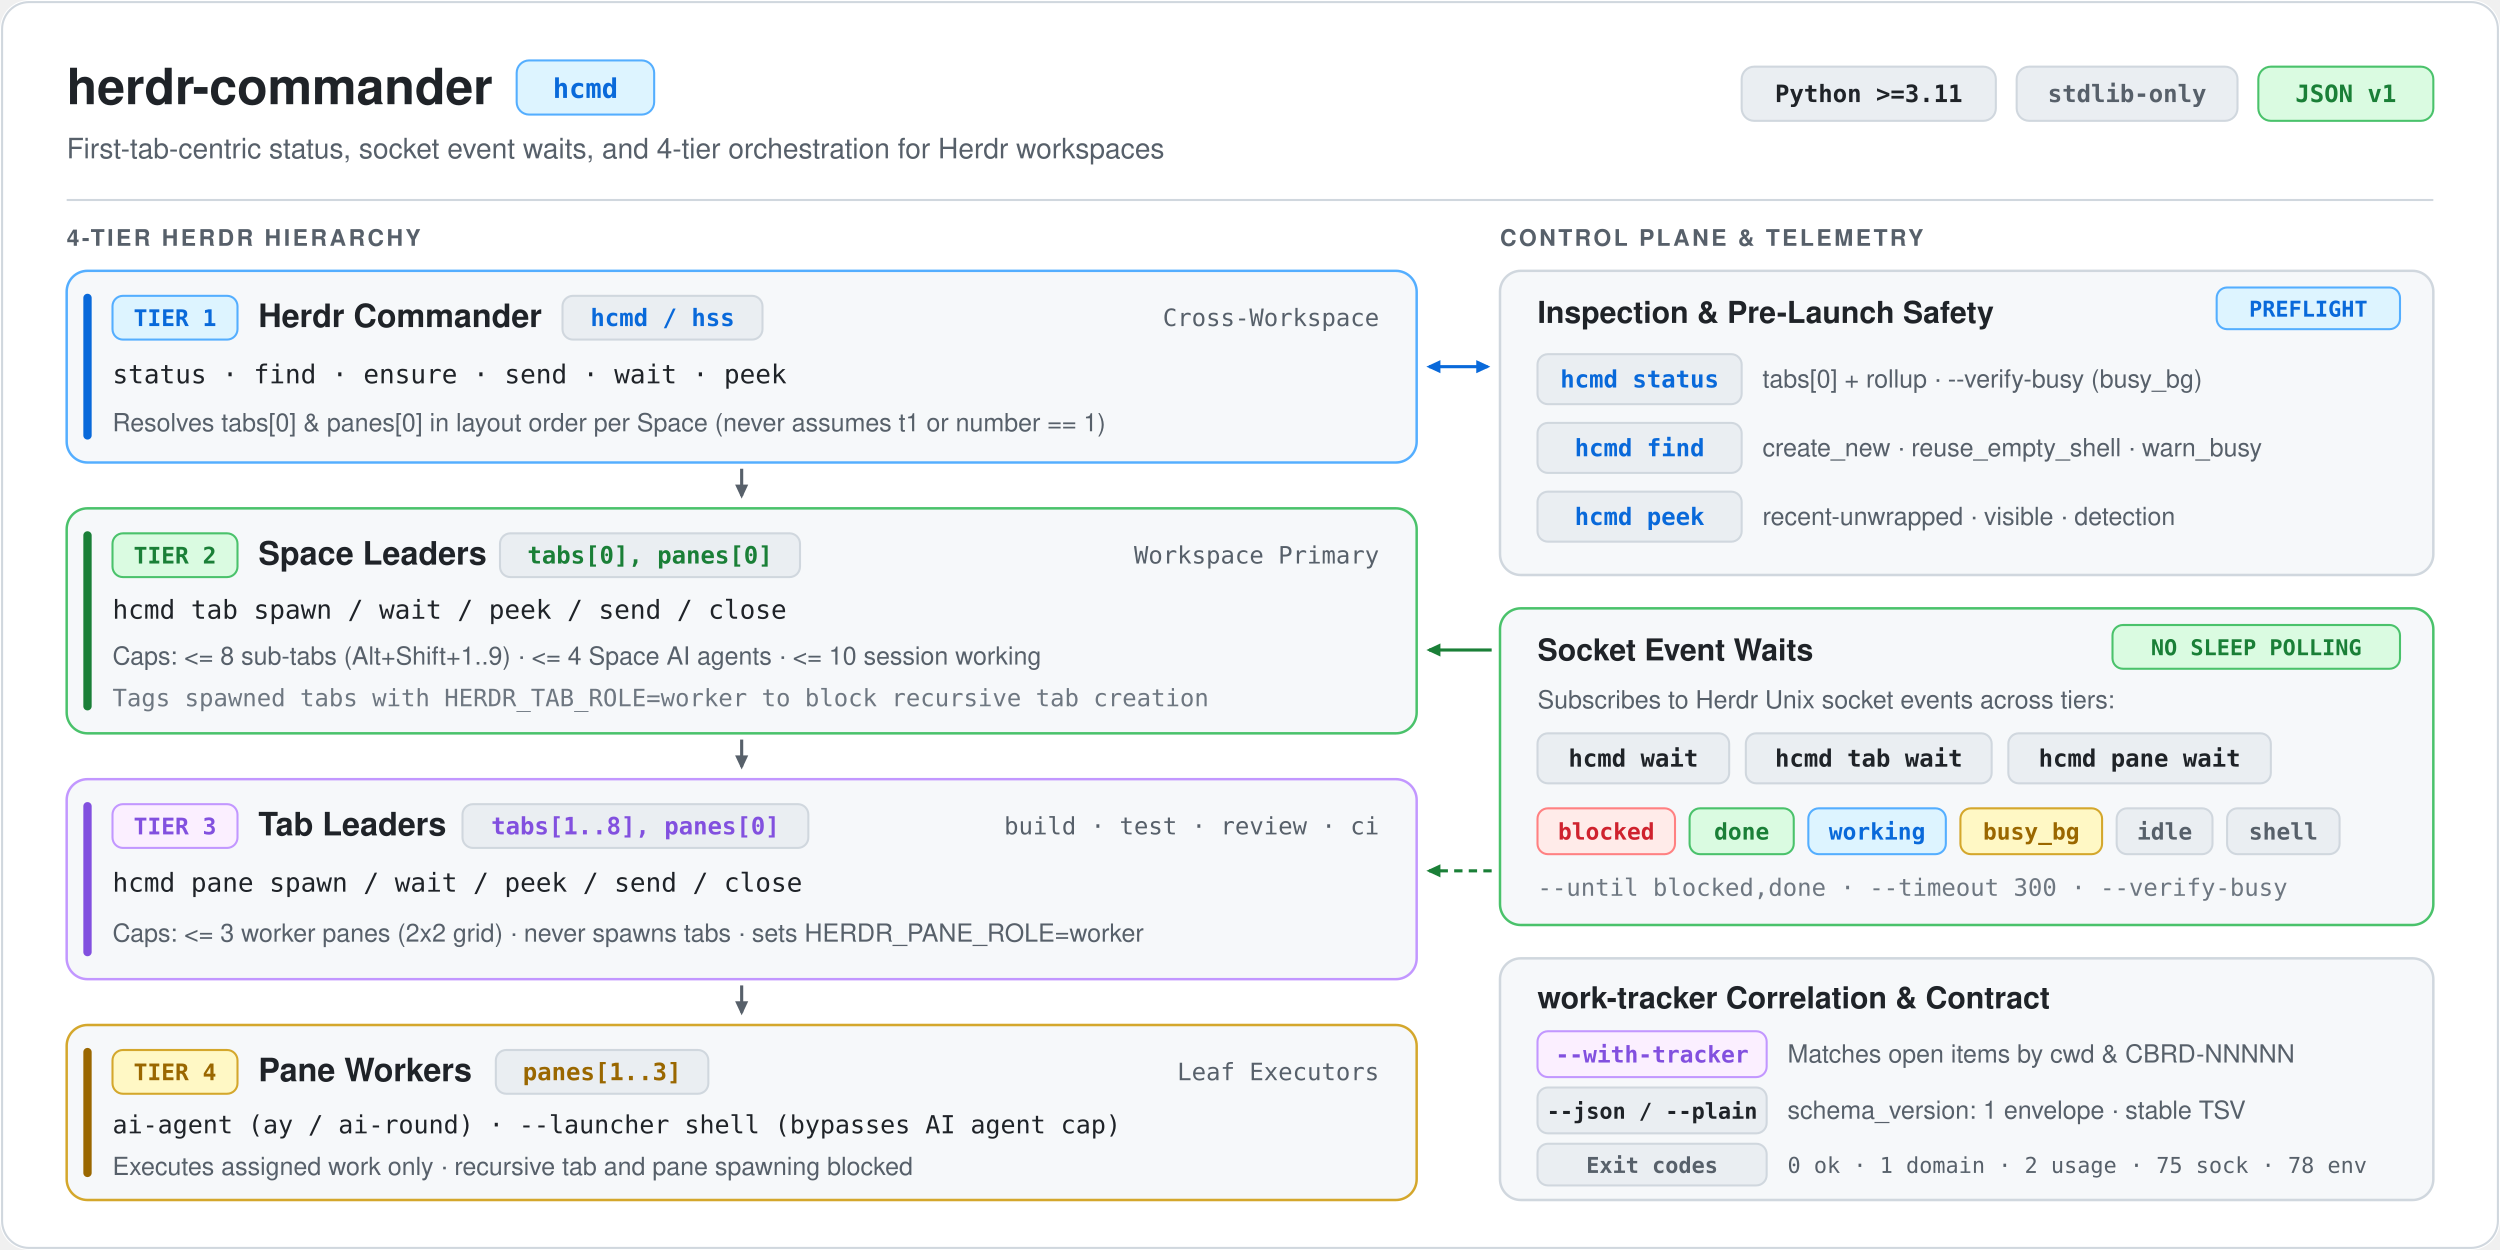
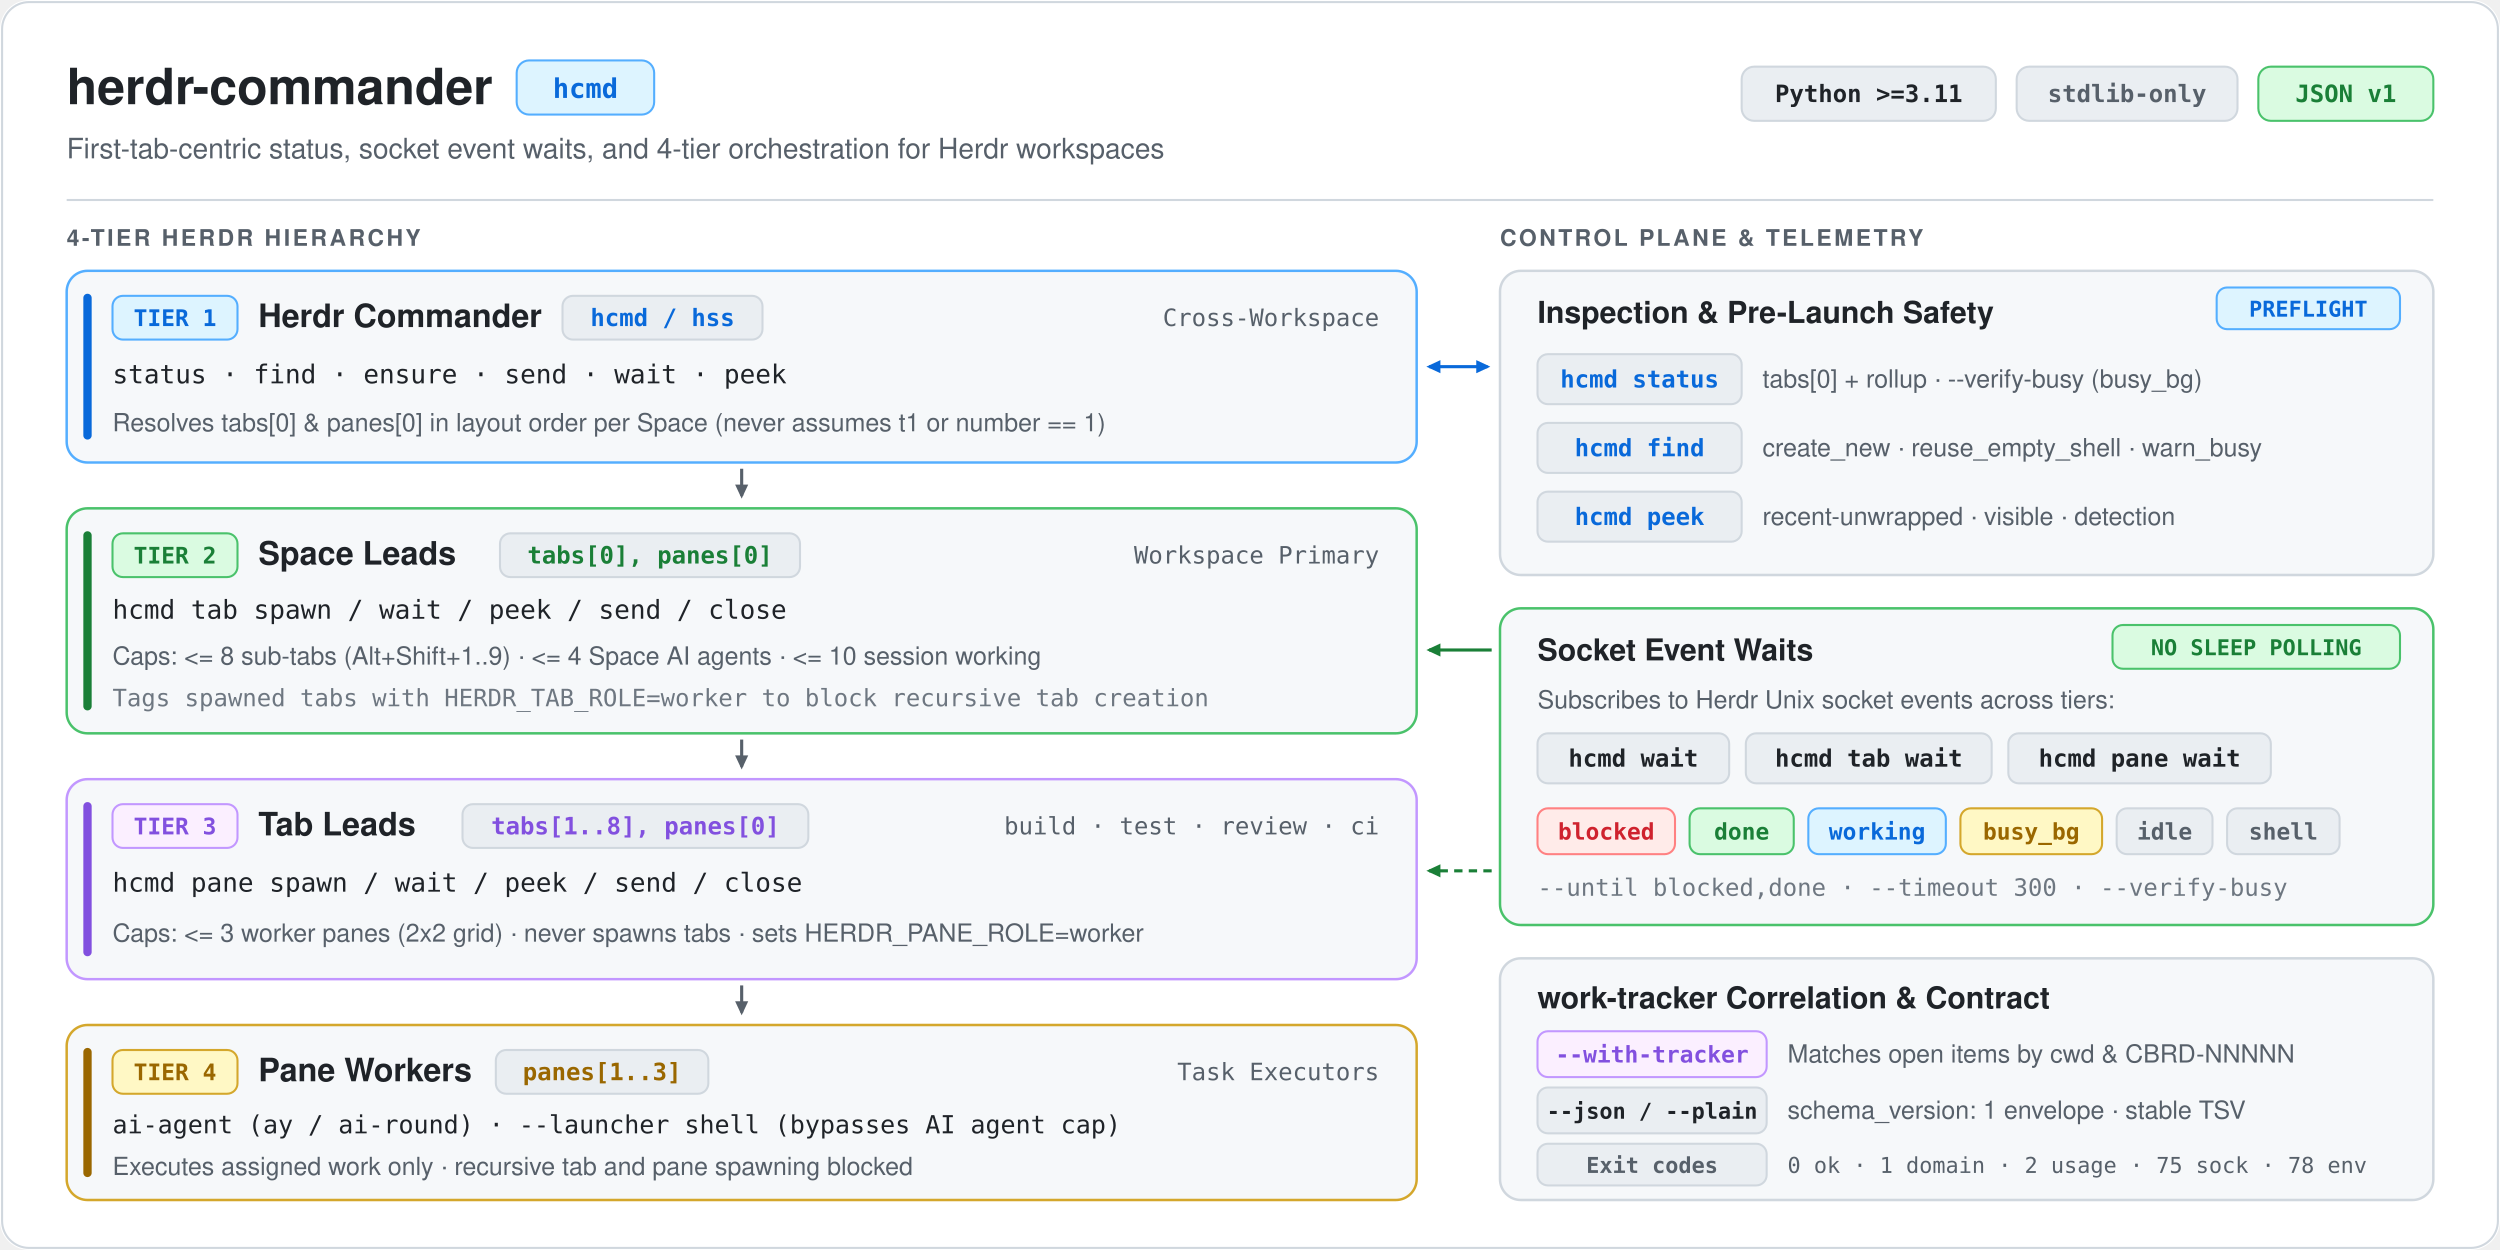
<svg xmlns="http://www.w3.org/2000/svg" width="1200" height="600" viewBox="0 0 1200 600" role="img" aria-labelledby="title desc">
  <defs>
    <marker id="arrow-muted" viewBox="0 0 10 10" refX="7" refY="5" markerWidth="6" markerHeight="6" orient="auto-start-reverse">
      <path d="M 1 1.5 L 8.5 5 L 1 8.5 z" fill="#57606a" />
    </marker>
    <marker id="arrow-blue" viewBox="0 0 10 10" refX="7" refY="5" markerWidth="6" markerHeight="6" orient="auto-start-reverse">
      <path d="M 1 1.5 L 8.5 5 L 1 8.5 z" fill="#0969da" />
    </marker>
    <marker id="arrow-green" viewBox="0 0 10 10" refX="7" refY="5" markerWidth="6" markerHeight="6" orient="auto-start-reverse">
      <path d="M 1 1.5 L 8.5 5 L 1 8.5 z" fill="#1a7f37" />
    </marker>
    <style>
      .sans { font-family: -apple-system, BlinkMacSystemFont, 'Segoe UI', Helvetica, Arial, sans-serif; }
      .mono { font-family: ui-monospace, SFMono-Regular, 'SF Mono', Menlo, Consolas, monospace; }
    </style>
  </defs>
  <rect x="0" y="0" width="1200" height="600" rx="14" fill="#ffffff" />
  <rect x="1" y="1" width="1198" height="598" rx="13" fill="none" stroke="#d0d7de" stroke-width="1" />
  <text x="32" y="50" class="sans" font-size="24" font-weight="700" fill="#1f2328">herdr-commander</text>
  <rect x="248" y="29" width="66" height="26" rx="6" fill="#ddf4ff" stroke="#54aeff" stroke-width="1" />
  <text x="281" y="47" class="mono" font-size="13" font-weight="700" fill="#0969da" text-anchor="middle">hcmd</text>
  <text x="32" y="76" class="sans" font-size="13.5" fill="#57606a">First-tab-centric status, socket event waits, and 4-tier orchestration for Herdr workspaces</text>
  <rect x="836" y="32" width="122" height="26" rx="6" fill="#eaeef2" stroke="#d0d7de" stroke-width="1" />
  <text x="897" y="49" class="mono" font-size="11.5" font-weight="600" fill="#1f2328" text-anchor="middle">Python &gt;=3.11</text>
  <rect x="968" y="32" width="106" height="26" rx="6" fill="#eaeef2" stroke="#d0d7de" stroke-width="1" />
  <text x="1021" y="49" class="mono" font-size="11.5" font-weight="600" fill="#57606a" text-anchor="middle">stdlib-only</text>
  <rect x="1084" y="32" width="84" height="26" rx="6" fill="#dafbe1" stroke="#4ac26b" stroke-width="1" />
  <text x="1126" y="49" class="mono" font-size="11.5" font-weight="600" fill="#1a7f37" text-anchor="middle">JSON v1</text>
  <line x1="32" y1="96" x2="1168" y2="96" stroke="#d0d7de" stroke-width="1" />
  <text x="32" y="118" class="sans" font-size="11" font-weight="700" letter-spacing="1.2" fill="#57606a">4-TIER HERDR HIERARCHY</text>
  <text x="720" y="118" class="sans" font-size="11" font-weight="700" letter-spacing="1.2" fill="#57606a">CONTROL PLANE &amp; TELEMETRY</text>
  <g>
    <rect x="32" y="130" width="648" height="92" rx="10" fill="#f6f8fa" stroke="#54aeff" stroke-width="1.2" />
    <rect x="40" y="141" width="4" height="70" rx="2" fill="#0969da" />
    <rect x="54" y="142" width="60" height="21" rx="5" fill="#ddf4ff" stroke="#54aeff" stroke-width="1" />
    <text x="84" y="156.5" class="mono" font-size="11" font-weight="700" fill="#0969da" text-anchor="middle">TIER 1</text>
    <text x="124" y="157" class="sans" font-size="15.5" font-weight="700" fill="#1f2328">Herdr Commander</text>
    <rect x="270" y="142" width="96" height="21" rx="5" fill="#eaeef2" stroke="#d0d7de" stroke-width="1" />
    <text x="318" y="156.5" class="mono" font-size="11.5" font-weight="600" fill="#0969da" text-anchor="middle">hcmd / hss</text>
    <text x="662" y="156.5" class="mono" font-size="11.5" fill="#57606a" text-anchor="end">Cross-Workspace</text>
    <text x="54" y="184" class="mono" font-size="12.5" fill="#1f2328">status  ·  find  ·  ensure  ·  send  ·  wait  ·  peek</text>
    <text x="54" y="207" class="sans" font-size="12" fill="#57606a">Resolves tabs[0] &amp; panes[0] in layout order per Space (never assumes t1 or number == 1)</text>
  </g>
  <line x1="356" y1="225" x2="356" y2="238" stroke="#57606a" stroke-width="1.5" marker-end="url(#arrow-muted)" />
  <g>
    <rect x="32" y="244" width="648" height="108" rx="10" fill="#f6f8fa" stroke="#4ac26b" stroke-width="1.2" />
    <rect x="40" y="255" width="4" height="86" rx="2" fill="#1a7f37" />
    <rect x="54" y="256" width="60" height="21" rx="5" fill="#dafbe1" stroke="#4ac26b" stroke-width="1" />
    <text x="84" y="270.5" class="mono" font-size="11" font-weight="700" fill="#1a7f37" text-anchor="middle">TIER 2</text>
-     <text x="124" y="271" class="sans" font-size="15.5" font-weight="700" fill="#1f2328">Space Leaders</text>
+     <text x="124" y="271" class="sans" font-size="15.5" font-weight="700" fill="#1f2328">Space Leads</text>
    <rect x="240" y="256" width="144" height="21" rx="5" fill="#eaeef2" stroke="#d0d7de" stroke-width="1" />
    <text x="312" y="270.5" class="mono" font-size="11.5" font-weight="600" fill="#1a7f37" text-anchor="middle">tabs[0], panes[0]</text>
    <text x="662" y="270.5" class="mono" font-size="11.5" fill="#57606a" text-anchor="end">Workspace Primary</text>
    <text x="54" y="297" class="mono" font-size="12.5" fill="#1f2328">hcmd tab spawn / wait / peek / send / close</text>
    <text x="54" y="319" class="sans" font-size="12" fill="#57606a">Caps: &lt;= 8 sub-tabs (Alt+Shift+1..9) · &lt;= 4 Space AI agents · &lt;= 10 session working</text>
    <text x="54" y="339" class="mono" font-size="11.5" fill="#6e7781">Tags spawned tabs with HERDR_TAB_ROLE=worker to block recursive tab creation</text>
  </g>
  <line x1="356" y1="355" x2="356" y2="368" stroke="#57606a" stroke-width="1.5" marker-end="url(#arrow-muted)" />
  <g>
    <rect x="32" y="374" width="648" height="96" rx="10" fill="#f6f8fa" stroke="#c297ff" stroke-width="1.2" />
    <rect x="40" y="385" width="4" height="74" rx="2" fill="#8250df" />
    <rect x="54" y="386" width="60" height="21" rx="5" fill="#fbefff" stroke="#c297ff" stroke-width="1" />
    <text x="84" y="400.5" class="mono" font-size="11" font-weight="700" fill="#8250df" text-anchor="middle">TIER 3</text>
-     <text x="124" y="401" class="sans" font-size="15.5" font-weight="700" fill="#1f2328">Tab Leaders</text>
+     <text x="124" y="401" class="sans" font-size="15.5" font-weight="700" fill="#1f2328">Tab Leads</text>
    <rect x="222" y="386" width="166" height="21" rx="5" fill="#eaeef2" stroke="#d0d7de" stroke-width="1" />
    <text x="305" y="400.5" class="mono" font-size="11.5" font-weight="600" fill="#8250df" text-anchor="middle">tabs[1..8], panes[0]</text>
    <text x="662" y="400.5" class="mono" font-size="11.5" fill="#57606a" text-anchor="end">build · test · review · ci</text>
    <text x="54" y="428" class="mono" font-size="12.5" fill="#1f2328">hcmd pane spawn / wait / peek / send / close</text>
    <text x="54" y="452" class="sans" font-size="12" fill="#57606a">Caps: &lt;= 3 worker panes (2x2 grid) · never spawns tabs · sets HERDR_PANE_ROLE=worker</text>
  </g>
  <line x1="356" y1="473" x2="356" y2="486" stroke="#57606a" stroke-width="1.5" marker-end="url(#arrow-muted)" />
  <g>
    <rect x="32" y="492" width="648" height="84" rx="10" fill="#f6f8fa" stroke="#d4a72c" stroke-width="1.2" />
    <rect x="40" y="503" width="4" height="62" rx="2" fill="#9a6700" />
    <rect x="54" y="504" width="60" height="21" rx="5" fill="#fff8c5" stroke="#d4a72c" stroke-width="1" />
    <text x="84" y="518.5" class="mono" font-size="11" font-weight="700" fill="#9a6700" text-anchor="middle">TIER 4</text>
    <text x="124" y="519" class="sans" font-size="15.5" font-weight="700" fill="#1f2328">Pane Workers</text>
    <rect x="238" y="504" width="102" height="21" rx="5" fill="#eaeef2" stroke="#d0d7de" stroke-width="1" />
    <text x="289" y="518.5" class="mono" font-size="11.5" font-weight="600" fill="#9a6700" text-anchor="middle">panes[1..3]</text>
-     <text x="662" y="518.5" class="mono" font-size="11.5" fill="#57606a" text-anchor="end">Leaf Executors</text>
+     <text x="662" y="518.5" class="mono" font-size="11.5" fill="#57606a" text-anchor="end">Task Executors</text>
    <text x="54" y="544" class="mono" font-size="12" fill="#1f2328">ai-agent (ay / ai-round)  ·  --launcher shell (bypasses AI agent cap)</text>
    <text x="54" y="564" class="sans" font-size="12" fill="#57606a">Executes assigned work only · recursive tab and pane spawning blocked</text>
  </g>
  <line x1="686" y1="176" x2="714" y2="176" stroke="#0969da" stroke-width="1.5" marker-start="url(#arrow-blue)" marker-end="url(#arrow-blue)" />
  <line x1="716" y1="312" x2="686" y2="312" stroke="#1a7f37" stroke-width="1.5" marker-end="url(#arrow-green)" />
  <line x1="716" y1="418" x2="686" y2="418" stroke="#1a7f37" stroke-width="1.5" stroke-dasharray="4 3" marker-end="url(#arrow-green)" />
  <g>
    <rect x="720" y="130" width="448" height="146" rx="10" fill="#f6f8fa" stroke="#d0d7de" stroke-width="1.2" />
    <text x="738" y="155" class="sans" font-size="14.5" font-weight="700" fill="#1f2328">Inspection &amp; Pre-Launch Safety</text>
    <rect x="1064" y="138" width="88" height="20" rx="5" fill="#ddf4ff" stroke="#54aeff" stroke-width="1" />
    <text x="1108" y="152" class="mono" font-size="10.5" font-weight="700" fill="#0969da" text-anchor="middle">PREFLIGHT</text>
    <rect x="738" y="170" width="98" height="24" rx="5" fill="#eaeef2" stroke="#d0d7de" stroke-width="1" />
    <text x="787" y="186" class="mono" font-size="11.5" font-weight="600" fill="#0969da" text-anchor="middle">hcmd status</text>
    <text x="846" y="186" class="sans" font-size="12" fill="#57606a">tabs[0] + rollup · --verify-busy (busy_bg)</text>
    <rect x="738" y="203" width="98" height="24" rx="5" fill="#eaeef2" stroke="#d0d7de" stroke-width="1" />
    <text x="787" y="219" class="mono" font-size="11.5" font-weight="600" fill="#0969da" text-anchor="middle">hcmd find</text>
    <text x="846" y="219" class="sans" font-size="12" fill="#57606a">create_new · reuse_empty_shell · warn_busy</text>
    <rect x="738" y="236" width="98" height="24" rx="5" fill="#eaeef2" stroke="#d0d7de" stroke-width="1" />
    <text x="787" y="252" class="mono" font-size="11.5" font-weight="600" fill="#0969da" text-anchor="middle">hcmd peek</text>
    <text x="846" y="252" class="sans" font-size="12" fill="#57606a">recent-unwrapped · visible · detection</text>
  </g>
  <g>
    <rect x="720" y="292" width="448" height="152" rx="10" fill="#f6f8fa" stroke="#4ac26b" stroke-width="1.2" />
    <text x="738" y="317" class="sans" font-size="14.5" font-weight="700" fill="#1f2328">Socket Event Waits</text>
    <rect x="1014" y="300" width="138" height="21" rx="5" fill="#dafbe1" stroke="#4ac26b" stroke-width="1" />
    <text x="1083" y="314.5" class="mono" font-size="10.5" font-weight="700" fill="#1a7f37" text-anchor="middle">NO SLEEP POLLING</text>
    <text x="738" y="340" class="sans" font-size="12" fill="#57606a">Subscribes to Herdr Unix socket events across tiers:</text>
    <rect x="738" y="352" width="92" height="24" rx="5" fill="#eaeef2" stroke="#d0d7de" stroke-width="1" />
    <text x="784" y="368" class="mono" font-size="11.5" font-weight="600" fill="#1f2328" text-anchor="middle">hcmd wait</text>
    <rect x="838" y="352" width="118" height="24" rx="5" fill="#eaeef2" stroke="#d0d7de" stroke-width="1" />
    <text x="897" y="368" class="mono" font-size="11.5" font-weight="600" fill="#1f2328" text-anchor="middle">hcmd tab wait</text>
    <rect x="964" y="352" width="126" height="24" rx="5" fill="#eaeef2" stroke="#d0d7de" stroke-width="1" />
    <text x="1027" y="368" class="mono" font-size="11.5" font-weight="600" fill="#1f2328" text-anchor="middle">hcmd pane wait</text>
    <rect x="738" y="388" width="66" height="22" rx="5" fill="#ffebe9" stroke="#ff8182" stroke-width="1" />
    <text x="771" y="403" class="mono" font-size="11" font-weight="600" fill="#cf222e" text-anchor="middle">blocked</text>
    <rect x="811" y="388" width="50" height="22" rx="5" fill="#dafbe1" stroke="#4ac26b" stroke-width="1" />
    <text x="836" y="403" class="mono" font-size="11" font-weight="600" fill="#1a7f37" text-anchor="middle">done</text>
    <rect x="868" y="388" width="66" height="22" rx="5" fill="#ddf4ff" stroke="#54aeff" stroke-width="1" />
    <text x="901" y="403" class="mono" font-size="11" font-weight="600" fill="#0969da" text-anchor="middle">working</text>
    <rect x="941" y="388" width="68" height="22" rx="5" fill="#fff8c5" stroke="#d4a72c" stroke-width="1" />
    <text x="975" y="403" class="mono" font-size="11" font-weight="600" fill="#9a6700" text-anchor="middle">busy_bg</text>
    <rect x="1016" y="388" width="46" height="22" rx="5" fill="#eaeef2" stroke="#d0d7de" stroke-width="1" />
    <text x="1039" y="403" class="mono" font-size="11" font-weight="600" fill="#57606a" text-anchor="middle">idle</text>
    <rect x="1069" y="388" width="54" height="22" rx="5" fill="#eaeef2" stroke="#d0d7de" stroke-width="1" />
    <text x="1096" y="403" class="mono" font-size="11" font-weight="600" fill="#57606a" text-anchor="middle">shell</text>
    <text x="738" y="430" class="mono" font-size="11.5" fill="#6e7781">--until blocked,done · --timeout 300 · --verify-busy</text>
  </g>
  <g>
    <rect x="720" y="460" width="448" height="116" rx="10" fill="#f6f8fa" stroke="#d0d7de" stroke-width="1.2" />
    <text x="738" y="484" class="sans" font-size="14.5" font-weight="700" fill="#1f2328">work-tracker Correlation &amp; Contract</text>
    <rect x="738" y="495" width="110" height="22" rx="5" fill="#fbefff" stroke="#c297ff" stroke-width="1" />
    <text x="793" y="510" class="mono" font-size="11" font-weight="600" fill="#8250df" text-anchor="middle">--with-tracker</text>
    <text x="858" y="510" class="sans" font-size="12" fill="#57606a">Matches open items by cwd &amp; CBRD-NNNNN</text>
    <rect x="738" y="522" width="110" height="22" rx="5" fill="#eaeef2" stroke="#d0d7de" stroke-width="1" />
    <text x="793" y="537" class="mono" font-size="10.5" font-weight="600" fill="#1f2328" text-anchor="middle">--json / --plain</text>
    <text x="858" y="537" class="sans" font-size="12" fill="#57606a">schema_version: 1 envelope · stable TSV</text>
    <rect x="738" y="549" width="110" height="20" rx="5" fill="#eaeef2" stroke="#d0d7de" stroke-width="1" />
    <text x="793" y="563" class="mono" font-size="10.5" font-weight="600" fill="#57606a" text-anchor="middle">Exit codes</text>
    <text x="858" y="563" class="mono" font-size="10.5" fill="#57606a">0 ok · 1 domain · 2 usage · 75 sock · 78 env</text>
  </g>
</svg>
